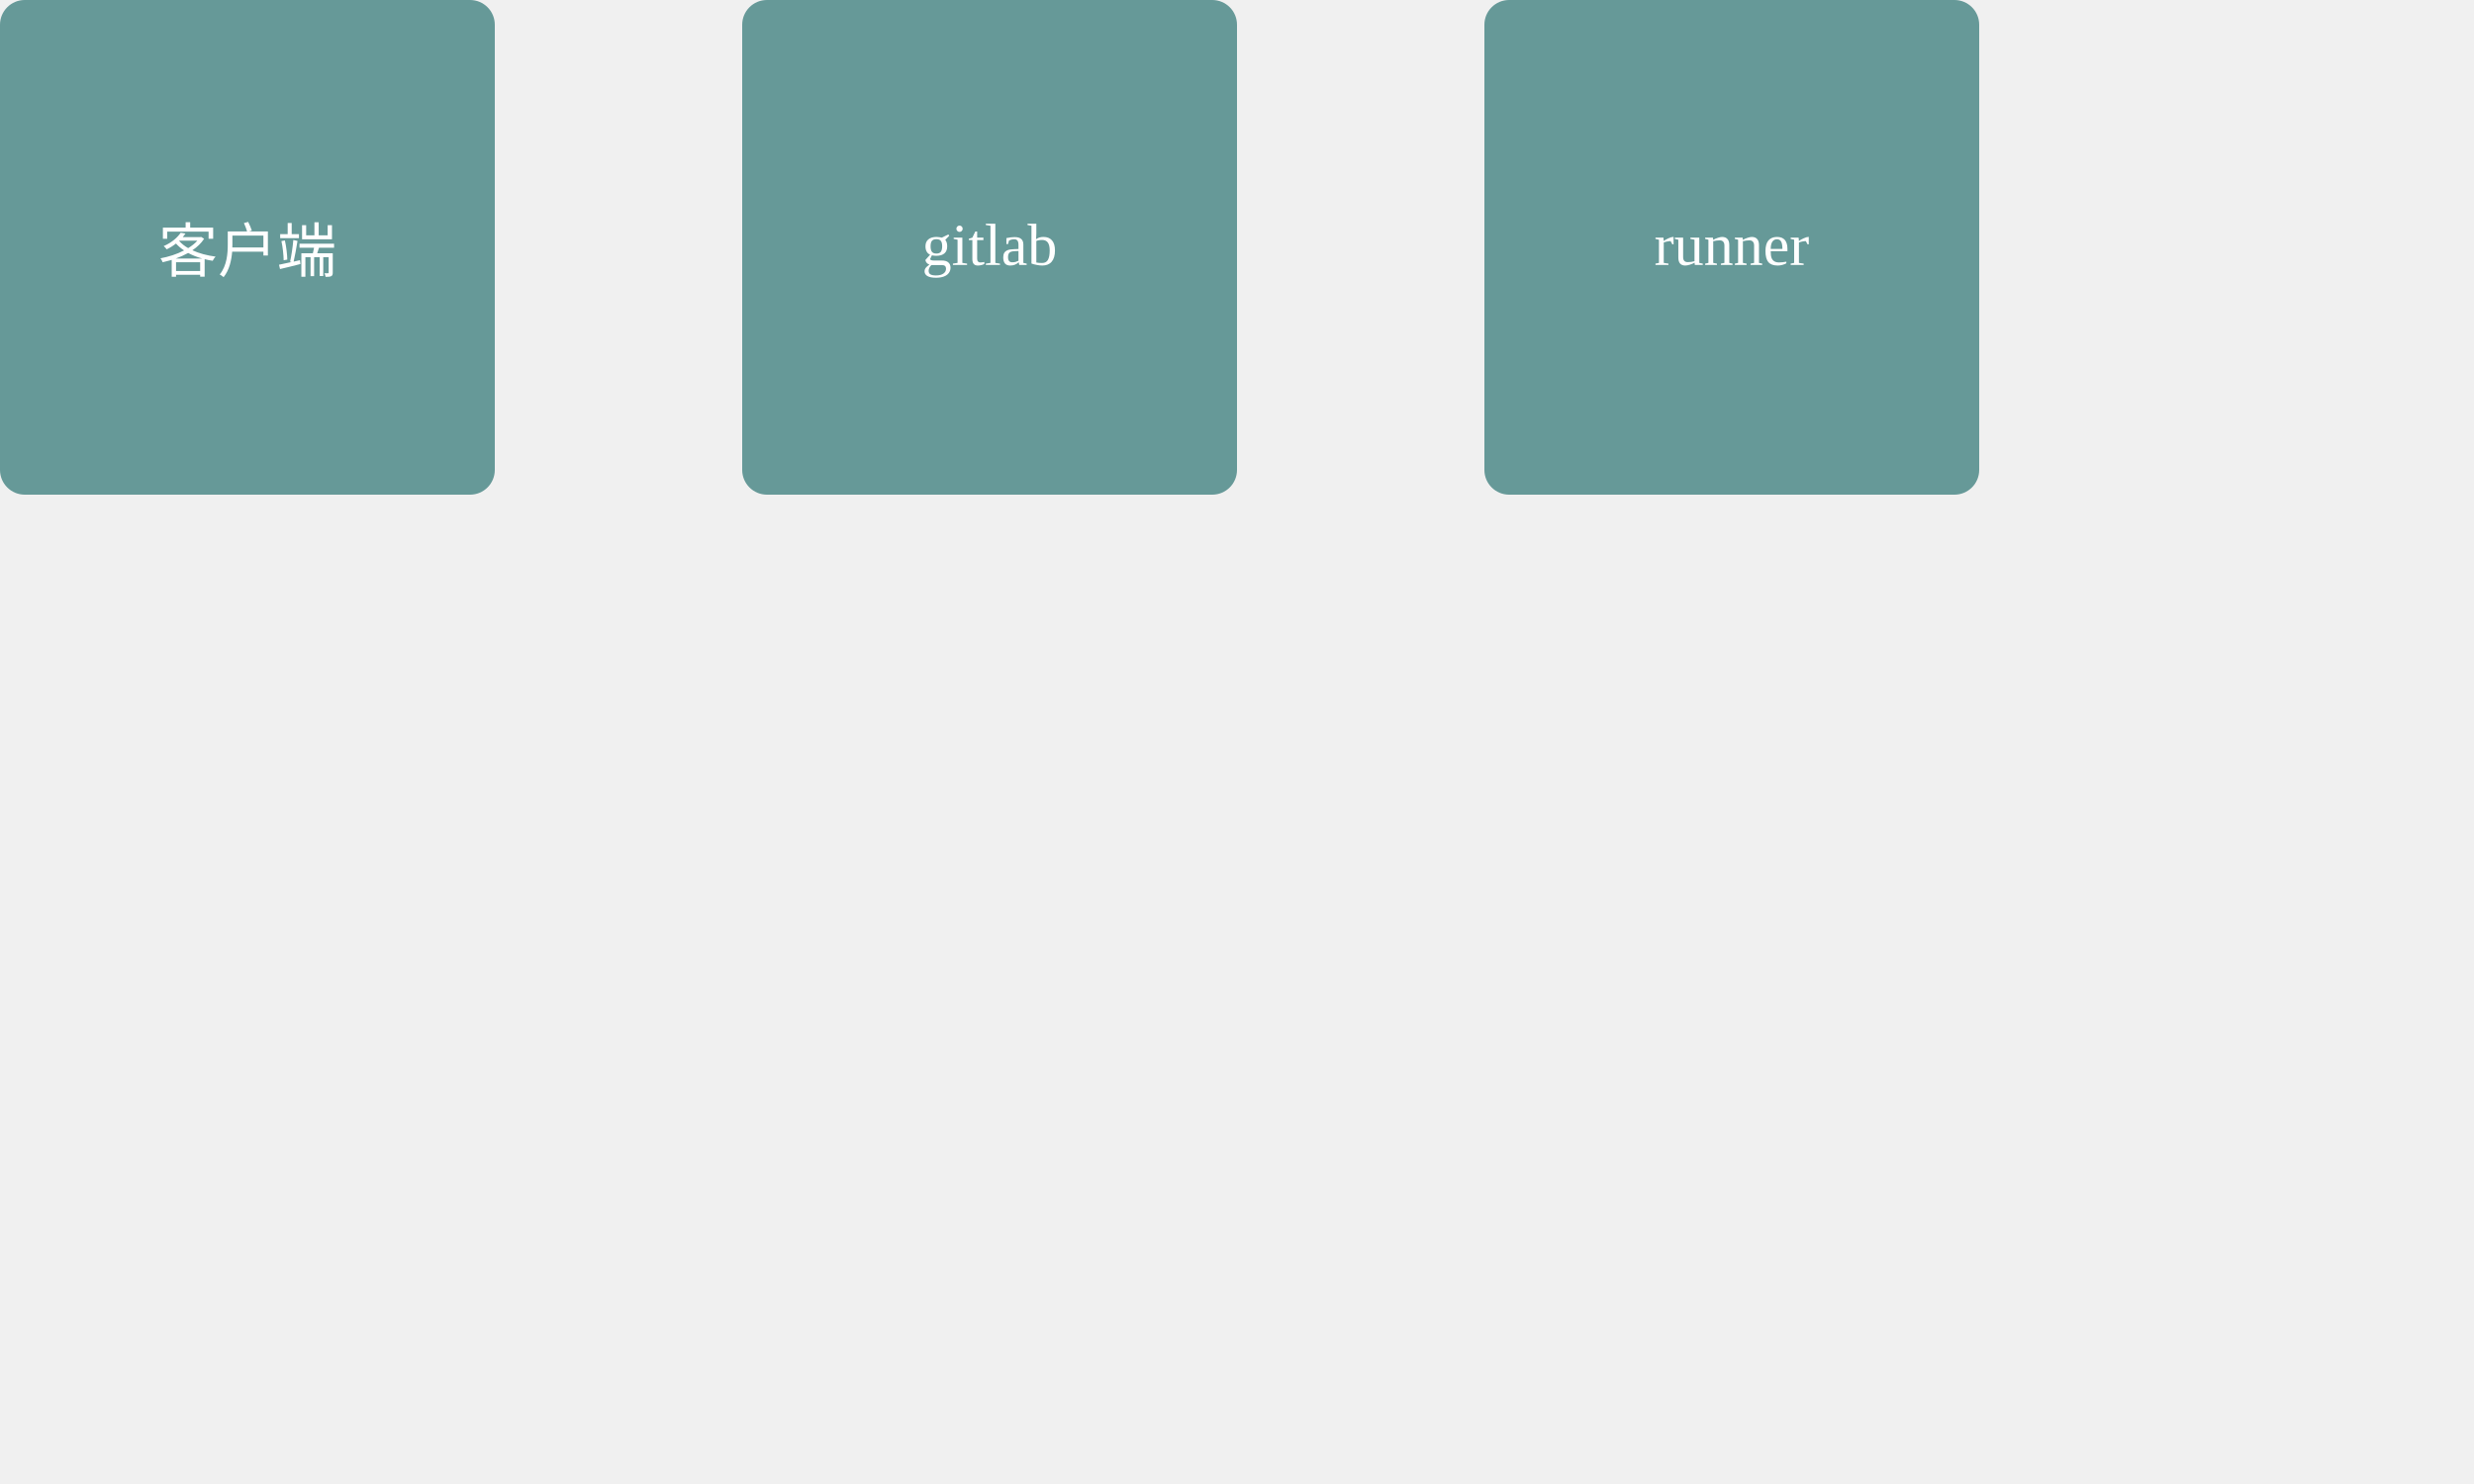
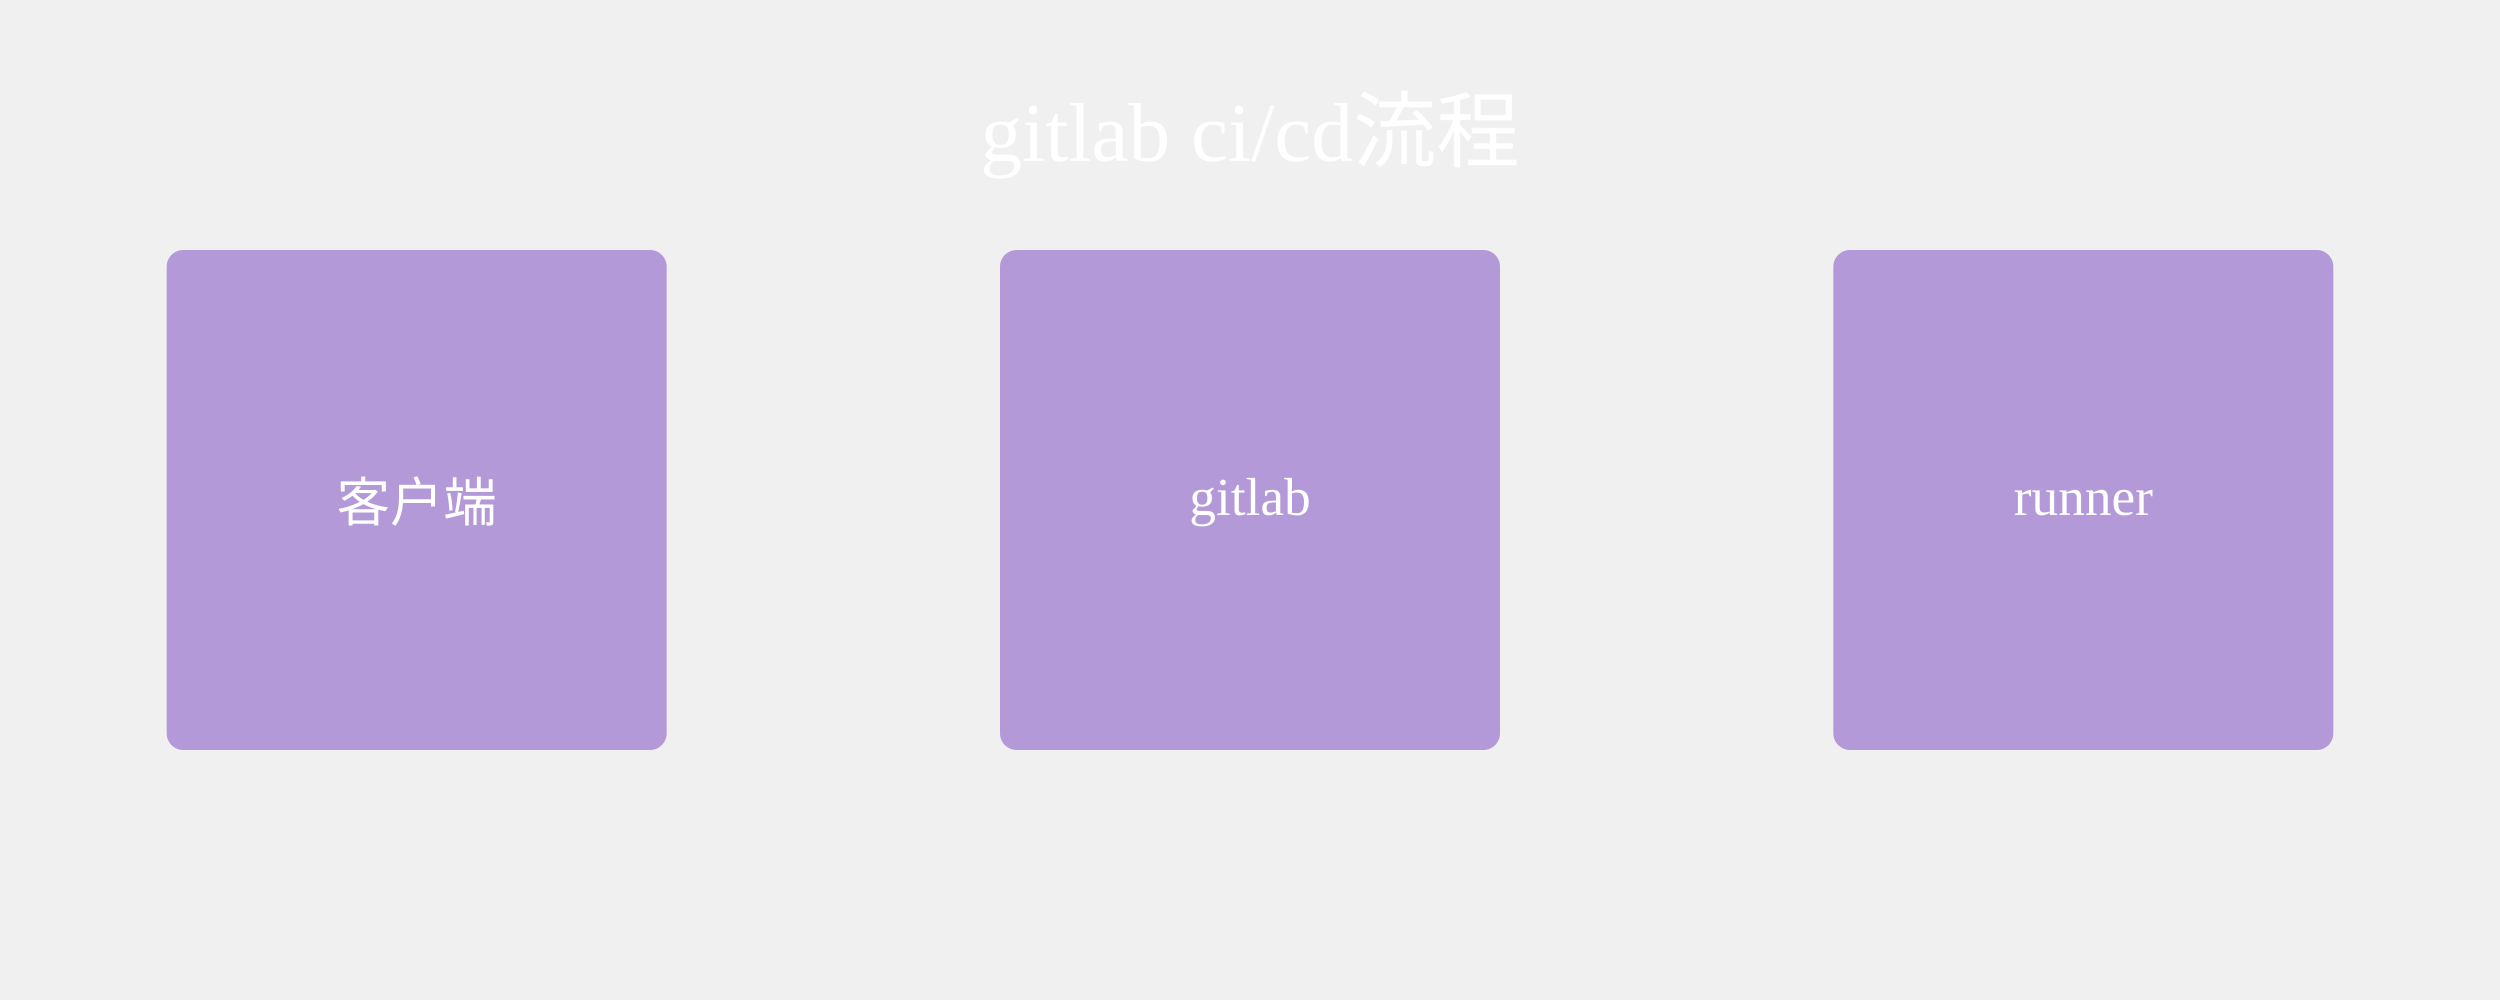
- <svg xmlns="http://www.w3.org/2000/svg" xmlns:ns1="http://svgjs.com/svgjs" version="1.1" width="500" height="300" style="background-color: #000;">
+ <svg xmlns="http://www.w3.org/2000/svg" xmlns:ns1="http://svgjs.com/svgjs" version="1.1" width="750" height="300" style="background: rgb(34, 49, 65);">
+   <text id="title" x="375" y="10" width="100" height="30" dominant-baseline="middle" text-anchor="middle" fill="#ffffff" font-size="25" ns1:data="{&quot;leading&quot;:&quot;1.3&quot;}">
+     <tspan dy="32.5" x="375" ns1:data="{&quot;leading&quot;:&quot;1.3&quot;,&quot;newLined&quot;:true}">gitlab ci/cd流程</tspan>
+   </text>
  <g id="g">
-     <rect width="100" height="100" fill="#669998" rx="5" ry="5" id="" x="0" y="0" />
-     <text x="50" y="30" width="100" height="100" dominant-baseline="middle" text-anchor="middle" fill="#ffffff" ns1:data="{&quot;leading&quot;:&quot;1.3&quot;}">
-       <tspan dy="20.8" x="50" ns1:data="{&quot;leading&quot;:&quot;1.3&quot;,&quot;newLined&quot;:true}">客户端</tspan>
+     <rect width="150" height="150" fill="#b399d8" rx="5" ry="5" id="" x="50" y="75" />
+     <text id="svg2" x="125" y="130" width="150" height="150" dominant-baseline="middle" text-anchor="middle" fill="#ffffff" font-size="16" ns1:data="{&quot;leading&quot;:&quot;1.3&quot;}">
+       <tspan dy="20.8" x="125" ns1:data="{&quot;leading&quot;:&quot;1.3&quot;,&quot;newLined&quot;:true}">客户端</tspan>
    </text>
  </g>
-   <rect width="0" height="2" fill="#ffffff" rx="0" ry="0" id="svg2" x="100" y="20">
-     <animate attributeName="width" from="0" to="50" dur="1s" begin="0s" repeatCount="1" fill="freeze" />
+   <rect width="0" height="2" fill="#b399d8" rx="0" ry="0" id="svg3" x="200" y="150">
+     <animate attributeName="width" from="0" to="100" dur="1s" begin="0s" repeatCount="1" fill="freeze" />
  </rect>
-   <g id="svg3" transform="translate(50 0)">
-     <rect width="10" height="2" fill="#ffffff" rx="0" ry="0" id="arrowUpsvg3" x="100" y="20" transform="matrix(-0.9063078,0.4226183,-0.4226183,-0.9063078,199.5058,-2.229363)" opacity="0">
+   <g id="svg4" transform="translate(100 0)">
+     <rect width="10" height="2" fill="#b399d8" rx="0" ry="0" id="arrowUpsvg4" x="200" y="150" transform="matrix(-0.9063078,0.4226183,-0.4226183,-0.9063078,445.0769,203.3288)" opacity="0">
      <animate attributeName="opacity" from="0" to="1" dur="0.5s" begin="0s" repeatCount="1" fill="freeze" />
    </rect>
-     <animateTransform attributeName="transform" attributeType="xml" type="translate" from="0,0" to="50,0" dur="1s" begin="0s" repeatCount="1" fill="freeze" />
+     <animateTransform attributeName="transform" attributeType="xml" type="translate" from="0,0" to="100,0" dur="1s" begin="0s" repeatCount="1" fill="freeze" />
  </g>
-   <g id="svg4" transform="translate(50 0)">
-     <rect width="10" height="2" fill="#ffffff" rx="0" ry="0" id="arrowDownsvg4" x="100" y="20" transform="matrix(-0.9063078,-0.4226183,0.4226183,-0.9063078,181.7558,82.29429)" opacity="0">
+   <g id="svg5" transform="translate(100 0)">
+     <rect width="10" height="2" fill="#b399d8" rx="0" ry="0" id="arrowDownsvg5" x="200" y="150" transform="matrix(-0.9063078,-0.4226183,0.4226183,-0.9063078,317.4462,372.3761)" opacity="0">
      <animate attributeName="opacity" from="0" to="1" dur="0.5s" begin="0s" repeatCount="1" fill="freeze" />
    </rect>
-     <animateTransform attributeName="transform" attributeType="xml" type="translate" from="0,0" to="50,0" dur="1s" begin="0s" repeatCount="1" fill="freeze" />
+     <animateTransform attributeName="transform" attributeType="xml" type="translate" from="0,0" to="100,0" dur="1s" begin="0s" repeatCount="1" fill="freeze" />
  </g>
+   <text id="svg6" x="250" y="150" width="60" height="20" dominant-baseline="middle" text-anchor="middle" fill="#ffffff" font-size="16" opacity="0" ns1:data="{&quot;leading&quot;:&quot;1.3&quot;}">
+     <tspan dy="20.8" x="250" ns1:data="{&quot;leading&quot;:&quot;1.3&quot;,&quot;newLined&quot;:true}">push/merge</tspan>
+     <animate attributeName="opacity" from="0" to="1" dur="0.5s" begin="1s" repeatCount="1" fill="freeze" />
+   </text>
  <g id="g">
-     <rect width="100" height="100" fill="#669998" rx="5" ry="5" id="" x="150" y="0" />
-     <text x="200" y="30" width="100" height="100" dominant-baseline="middle" text-anchor="middle" fill="#ffffff" ns1:data="{&quot;leading&quot;:&quot;1.3&quot;}">
-       <tspan dy="20.8" x="200" ns1:data="{&quot;leading&quot;:&quot;1.3&quot;,&quot;newLined&quot;:true}">gitlab</tspan>
+     <rect width="150" height="150" fill="#b399d8" rx="5" ry="5" id="" x="300" y="75" />
+     <text id="svg7" x="375" y="130" width="150" height="150" dominant-baseline="middle" text-anchor="middle" fill="#ffffff" font-size="16" ns1:data="{&quot;leading&quot;:&quot;1.3&quot;}">
+       <tspan dy="20.8" x="375" ns1:data="{&quot;leading&quot;:&quot;1.3&quot;,&quot;newLined&quot;:true}">gitlab</tspan>
    </text>
  </g>
-   <rect width="0" height="2" fill="#ffffff" rx="0" ry="0" id="svg5" x="250" y="20">
-     <animate attributeName="width" from="0" to="50" dur="1s" begin="1s" repeatCount="1" fill="freeze" />
+   <rect width="0" height="2" fill="#b399d8" rx="0" ry="0" id="svg8" x="450" y="125">
+     <animate attributeName="width" from="0" to="100" dur="1s" begin="1.5s" repeatCount="1" fill="freeze" />
  </rect>
-   <g id="svg6" transform="translate(50 0)">
-     <rect width="10" height="2" fill="#ffffff" rx="0" ry="0" id="arrowUpsvg6" x="250" y="20" transform="matrix(-0.9063078,0.4226183,-0.4226183,-0.9063078,485.4519,-65.6221)" opacity="0">
-       <animate attributeName="opacity" from="0" to="1" dur="0.5s" begin="1s" repeatCount="1" fill="freeze" />
+   <g id="svg9" transform="translate(100 0)">
+     <rect width="10" height="2" fill="#b399d8" rx="0" ry="0" id="arrowUpsvg9" x="450" y="125" transform="matrix(-0.9063078,0.4226183,-0.4226183,-0.9063078,911.0884,50.01656)" opacity="0">
+       <animate attributeName="opacity" from="0" to="1" dur="0.5s" begin="1.5s" repeatCount="1" fill="freeze" />
    </rect>
-     <animateTransform attributeName="transform" attributeType="xml" type="translate" from="0,0" to="50,0" dur="1s" begin="1s" repeatCount="1" fill="freeze" />
+     <animateTransform attributeName="transform" attributeType="xml" type="translate" from="0,0" to="100,0" dur="1s" begin="1.5s" repeatCount="1" fill="freeze" />
  </g>
-   <g id="svg7" transform="translate(50 0)">
-     <rect width="10" height="2" fill="#ffffff" rx="0" ry="0" id="arrowDownsvg7" x="250" y="20" transform="matrix(-0.9063078,-0.4226183,0.4226183,-0.9063078,467.702,145.687)" opacity="0">
-       <animate attributeName="opacity" from="0" to="1" dur="0.5s" begin="1s" repeatCount="1" fill="freeze" />
+   <g id="svg10" transform="translate(100 0)">
+     <rect width="10" height="2" fill="#b399d8" rx="0" ry="0" id="arrowDownsvg10" x="450" y="125" transform="matrix(-0.9063078,-0.4226183,0.4226183,-0.9063078,804.5886,430.373)" opacity="0">
+       <animate attributeName="opacity" from="0" to="1" dur="0.5s" begin="1.5s" repeatCount="1" fill="freeze" />
    </rect>
-     <animateTransform attributeName="transform" attributeType="xml" type="translate" from="0,0" to="50,0" dur="1s" begin="1s" repeatCount="1" fill="freeze" />
+     <animateTransform attributeName="transform" attributeType="xml" type="translate" from="0,0" to="100,0" dur="1s" begin="1.5s" repeatCount="1" fill="freeze" />
  </g>
+   <text id="svg11" x="500" y="122.5" width="60" height="20" dominant-baseline="middle" text-anchor="middle" fill="#ffffff" font-size="16" opacity="0" ns1:data="{&quot;leading&quot;:&quot;1.3&quot;}">
+     <tspan dy="20.8" x="500" ns1:data="{&quot;leading&quot;:&quot;1.3&quot;,&quot;newLined&quot;:true}">request</tspan>
+     <animate attributeName="opacity" from="0" to="1" dur="0.5s" begin="2.5s" repeatCount="1" fill="freeze" />
+   </text>
  <g id="g">
-     <rect width="100" height="100" fill="#669998" rx="5" ry="5" id="" x="300" y="0" />
-     <text x="350" y="30" width="100" height="100" dominant-baseline="middle" text-anchor="middle" fill="#ffffff" ns1:data="{&quot;leading&quot;:&quot;1.3&quot;}">
-       <tspan dy="20.8" x="350" ns1:data="{&quot;leading&quot;:&quot;1.3&quot;,&quot;newLined&quot;:true}">runner</tspan>
+     <rect width="150" height="150" fill="#b399d8" rx="5" ry="5" id="" x="550" y="75" />
+     <text id="svg12" x="625" y="130" width="150" height="150" dominant-baseline="middle" text-anchor="middle" fill="#ffffff" font-size="16" ns1:data="{&quot;leading&quot;:&quot;1.3&quot;}">
+       <tspan dy="20.8" x="625" ns1:data="{&quot;leading&quot;:&quot;1.3&quot;,&quot;newLined&quot;:true}">runner</tspan>
    </text>
  </g>
-   <rect width="0" height="2" fill="#ffffff" rx="0" ry="0" id="svg8" x="300" y="80" transform="matrix(-1,1.2246467991473532e-16,-1.2246467991473532e-16,-1,600,162)">
-     <animate attributeName="width" from="0" to="50" dur="1s" begin="2s" repeatCount="1" fill="freeze" />
+   <rect width="0" height="2" fill="#b399d8" rx="0" ry="0" id="svg13" x="550" y="175" transform="matrix(-1,1.2246467991473532e-16,-1.2246467991473532e-16,-1,1100,352)">
+     <animate attributeName="width" from="0" to="100" dur="1s" begin="3s" repeatCount="1" fill="freeze" />
  </rect>
-   <g id="svg9" transform="translate(-50 0)">
-     <rect width="10" height="2" fill="#ffffff" rx="0" ry="0" id="arrowUpsvg9" x="300" y="80" transform="matrix(0.9063078,0.4226183,-0.4226183,0.9063078,62.33974,-119.1964)" opacity="0">
-       <animate attributeName="opacity" from="0" to="1" dur="0.5s" begin="2s" repeatCount="1" fill="freeze" />
-     </rect>
-     <animateTransform attributeName="transform" attributeType="xml" type="translate" from="0,0" to="-50,0" dur="1s" begin="2s" repeatCount="1" fill="freeze" />
-   </g>
-   <g id="svg10" transform="translate(-50 0)">
-     <rect width="10" height="2" fill="#ffffff" rx="0" ry="0" id="arrowDownsvg10" x="300" y="80" transform="matrix(0.9063078,-0.4226183,0.4226183,0.9063078,-6.124415,134.3745)" opacity="0">
-       <animate attributeName="opacity" from="0" to="1" dur="0.5s" begin="2s" repeatCount="1" fill="freeze" />
-     </rect>
-     <animateTransform attributeName="transform" attributeType="xml" type="translate" from="0,0" to="-50,0" dur="1s" begin="2s" repeatCount="1" fill="freeze" />
-   </g>
-   <rect width="0" height="2" fill="#ffffff" rx="0" ry="0" id="svg11" x="150" y="80" transform="matrix(-1,1.2246467991473532e-16,-1.2246467991473532e-16,-1,300,162)">
-     <animate attributeName="width" from="0" to="50" dur="1s" begin="3s" repeatCount="1" fill="freeze" />
-   </rect>
-   <g id="svg12" transform="translate(-50 0)">
-     <rect width="10" height="2" fill="#ffffff" rx="0" ry="0" id="arrowUpsvg12" x="150" y="80" transform="matrix(0.9063078,0.4226183,-0.4226183,0.9063078,48.28591,-55.80367)" opacity="0">
+   <g id="svg14" transform="translate(-100 0)">
+     <rect width="10" height="2" fill="#b399d8" rx="0" ry="0" id="arrowUpsvg14" x="550" y="175" transform="matrix(0.9063078,0.4226183,-0.4226183,0.9063078,125.9115,-215.9502)" opacity="0">
      <animate attributeName="opacity" from="0" to="1" dur="0.5s" begin="3s" repeatCount="1" fill="freeze" />
    </rect>
-     <animateTransform attributeName="transform" attributeType="xml" type="translate" from="0,0" to="-50,0" dur="1s" begin="3s" repeatCount="1" fill="freeze" />
+     <animateTransform attributeName="transform" attributeType="xml" type="translate" from="0,0" to="-100,0" dur="1s" begin="3s" repeatCount="1" fill="freeze" />
  </g>
-   <g id="svg13" transform="translate(-50 0)">
-     <rect width="10" height="2" fill="#ffffff" rx="0" ry="0" id="arrowDownsvg13" x="150" y="80" transform="matrix(0.9063078,-0.4226183,0.4226183,0.9063078,-20.17825,70.98181)" opacity="0">
+   <g id="svg15" transform="translate(-100 0)">
+     <rect width="10" height="2" fill="#b399d8" rx="0" ry="0" id="arrowDownsvg15" x="550" y="175" transform="matrix(0.9063078,-0.4226183,0.4226183,0.9063078,-22.8501,248.9299)" opacity="0">
      <animate attributeName="opacity" from="0" to="1" dur="0.5s" begin="3s" repeatCount="1" fill="freeze" />
    </rect>
-     <animateTransform attributeName="transform" attributeType="xml" type="translate" from="0,0" to="-50,0" dur="1s" begin="3s" repeatCount="1" fill="freeze" />
+     <animateTransform attributeName="transform" attributeType="xml" type="translate" from="0,0" to="-100,0" dur="1s" begin="3s" repeatCount="1" fill="freeze" />
  </g>
+   <text id="svg16" x="500" y="175" width="60" height="20" dominant-baseline="middle" text-anchor="middle" fill="#ffffff" font-size="16" opacity="0" ns1:data="{&quot;leading&quot;:&quot;1.3&quot;}">
+     <tspan dy="20.8" x="500" ns1:data="{&quot;leading&quot;:&quot;1.3&quot;,&quot;newLined&quot;:true}">response</tspan>
+     <animate attributeName="opacity" from="0" to="1" dur="0.5s" begin="4s" repeatCount="1" fill="freeze" />
+   </text>
</svg>
